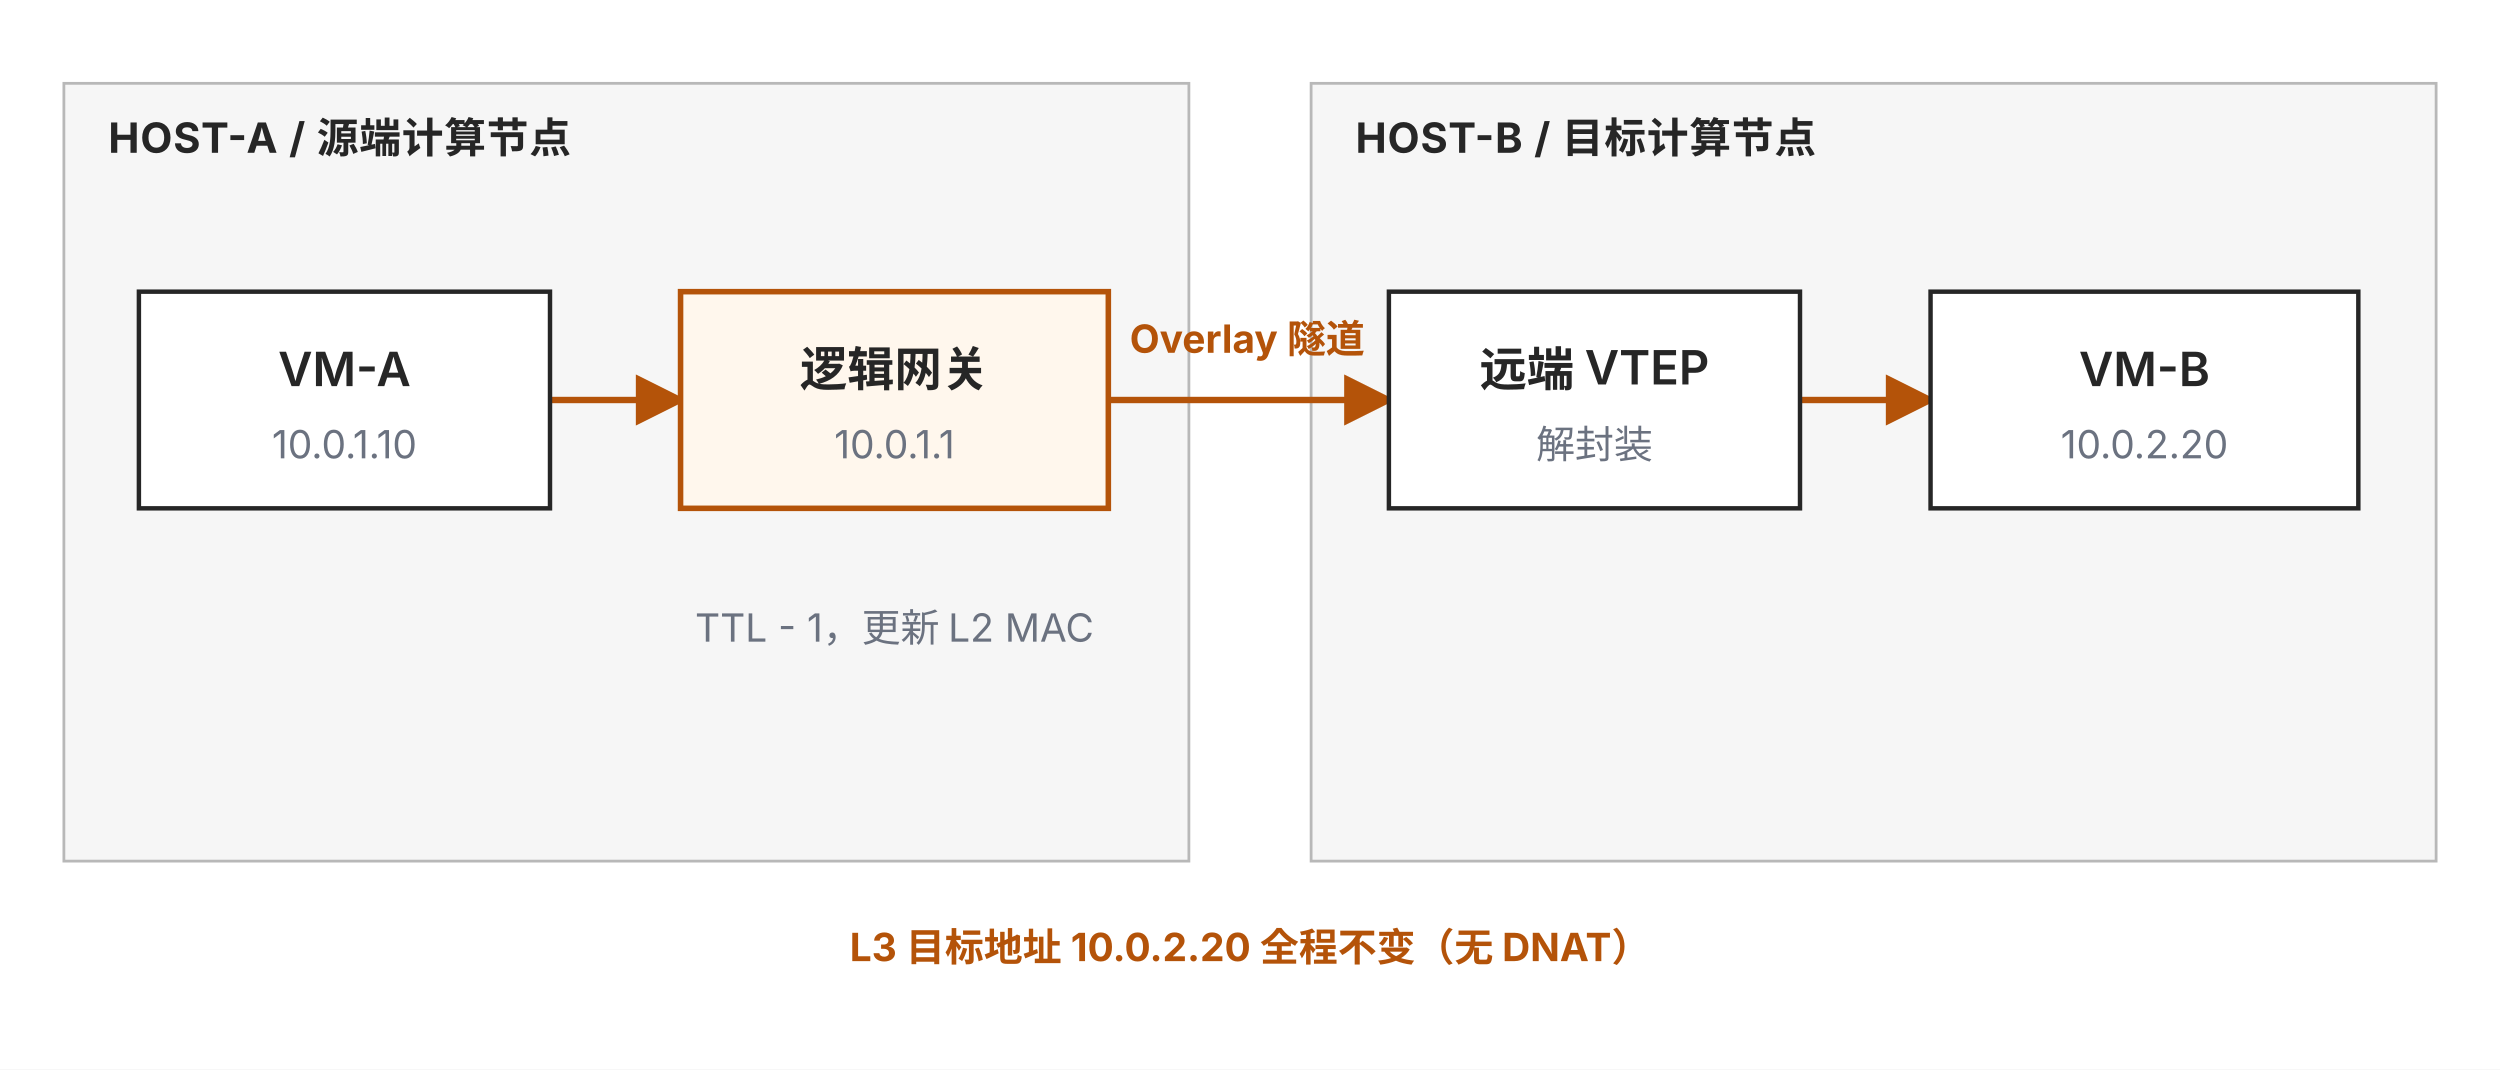
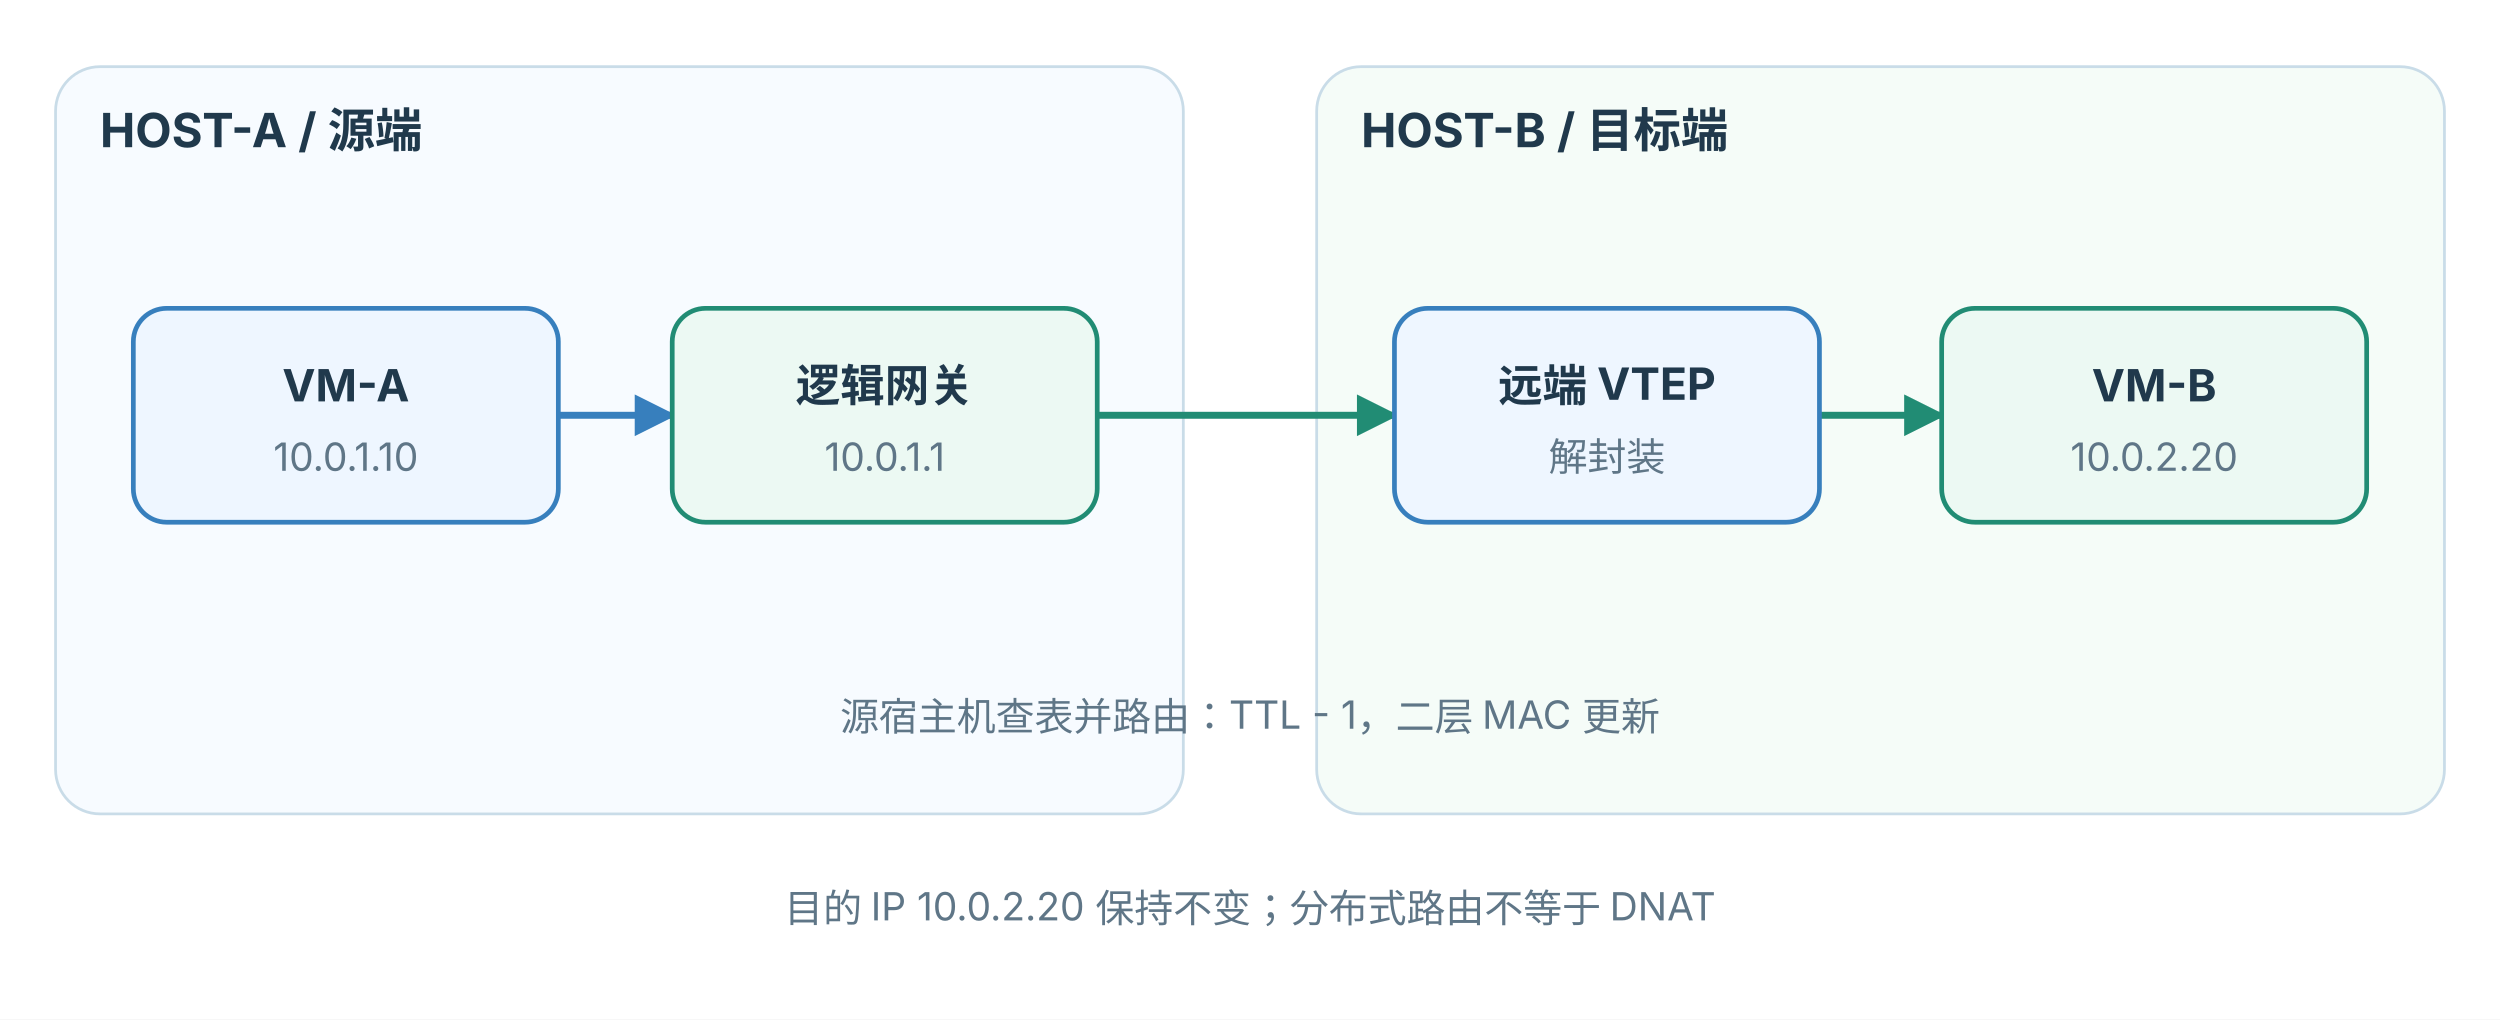
- <svg xmlns="http://www.w3.org/2000/svg" width="900" height="385" viewBox="0 0 900 385" role="img" aria-label="跨子网流量经分布式网关转发">
+ <svg xmlns="http://www.w3.org/2000/svg" width="900" height="367" viewBox="0 0 900 367" role="img" aria-label="distributed-routing">
  <defs>
-     <marker id="arrow-ink" markerWidth="8" markerHeight="8" refX="7" refY="4" orient="auto">
-       <path d="M0 0 L8 4 L0 8Z" fill="#262626" />
+     <marker id="ab" viewBox="0 0 10 10" refX="9" refY="5" markerWidth="6" markerHeight="6" orient="auto">
+       <path d="M0 0 L10 5 L0 10Z" fill="#377fbd" />
    </marker>
-     <marker id="arrow-accent" markerWidth="8" markerHeight="8" refX="7" refY="4" orient="auto">
-       <path d="M0 0 L8 4 L0 8Z" fill="#b45309" />
+     <marker id="ag" viewBox="0 0 10 10" refX="9" refY="5" markerWidth="6" markerHeight="6" orient="auto">
+       <path d="M0 0 L10 5 L0 10Z" fill="#218c74" />
+     </marker>
+     <marker id="am" viewBox="0 0 10 10" refX="9" refY="5" markerWidth="6" markerHeight="6" orient="auto">
+       <path d="M0 0 L10 5 L0 10Z" fill="#5f7687" />
    </marker>
  </defs>
-   <style>text{font-family:-apple-system,BlinkMacSystemFont,"Noto Sans SC","Microsoft YaHei",sans-serif}.title{font-size:17px;font-weight:600;fill:#262626}.sub{font-size:14px;fill:#6b7280}.section{font-size:15px;font-weight:700;fill:#262626;letter-spacing:.3px}.annotation{font-size:14px;fill:#6b7280}.annotation.important{fill:#b45309;font-weight:650}</style>
-   <rect x="0" y="0" width="900" height="385" fill="#fff" />
-   <rect x="23" y="30" width="405" height="280" fill="#f6f6f6" stroke="#b8b8b8" stroke-width="1" />
-   <text x="39" y="55" class="section">HOST-A / 源端计算节点</text>
-   <rect x="472" y="30" width="405" height="280" fill="#f6f6f6" stroke="#b8b8b8" stroke-width="1" />
-   <text x="488" y="55" class="section">HOST-B / 目标计算节点</text>
-   <path d="M198 144 L245 144" fill="none" stroke="#b45309" stroke-width="2.3" marker-end="url(#arrow-accent)" />
-   <path d="M399 144 L500 144" fill="none" stroke="#b45309" stroke-width="2.3" marker-end="url(#arrow-accent)" />
-   <path d="M648 144 L695 144" fill="none" stroke="#b45309" stroke-width="2.3" marker-end="url(#arrow-accent)" />
-   <rect x="50" y="105" width="148" height="78" fill="#fff" stroke="#262626" stroke-width="1.6" />
-   <text x="124" y="139" text-anchor="middle" class="title">VM-A</text>
-   <text x="124" y="165" text-anchor="middle" class="sub">10.0.1.10</text>
-   <rect x="245" y="105" width="154" height="78" fill="#fff7ed" stroke="#b45309" stroke-width="2" />
-   <text x="322" y="139" text-anchor="middle" class="title">逻辑网关</text>
-   <text x="322" y="165" text-anchor="middle" class="sub">10.0.1.1</text>
-   <rect x="500" y="105" width="148" height="78" fill="#fff" stroke="#262626" stroke-width="1.6" />
-   <text x="574" y="139" text-anchor="middle" class="title">远端 VTEP</text>
-   <text x="574" y="165" text-anchor="middle" class="sub">解封装</text>
-   <rect x="695" y="105" width="154" height="78" fill="#fff" stroke="#262626" stroke-width="1.6" />
-   <text x="772" y="139" text-anchor="middle" class="title">VM-B</text>
-   <text x="772" y="165" text-anchor="middle" class="sub">10.0.2.20</text>
-   <text x="449" y="127" class="annotation important" font-size="14" text-anchor="middle">Overlay 隧道</text>
-   <text x="322" y="231" class="annotation" font-size="14" text-anchor="middle">TTL - 1，更新 L2 MAC</text>
-   <text x="450" y="346" class="annotation important" font-size="14" text-anchor="middle">L3 目标地址 10.0.2.20 全程不变（无 DNAT）</text>
+   <style>text{font-family:-apple-system,BlinkMacSystemFont,"Noto Sans SC","Microsoft YaHei",sans-serif}.head{font-size:17px;font-weight:700;fill:#20394c}.label{font-size:16px;font-weight:650;fill:#20394c}.sub{font-size:14px;fill:#5f7687}.note{font-size:14px;fill:#5f7687}</style>
+   <rect width="900" height="367" fill="#fff" />
+   <rect x="20" y="24" width="406" height="269" rx="16" fill="#f7fbff" stroke="#c9dce8" />
+   <text class="head" x="36" y="53">HOST-A / 源端</text>
+   <rect x="474" y="24" width="406" height="269" rx="16" fill="#f5fcf8" stroke="#c9dce8" />
+   <text class="head" x="490" y="53">HOST-B / 目标端</text>
+   <path d="M201 149.5 L242 149.5" fill="none" stroke="#377fbd" stroke-width="2.5" marker-end="url(#ab)" />
+   <path d="M395 149.5 L502 149.5" fill="none" stroke="#218c74" stroke-width="2.5" marker-end="url(#ag)" />
+   <path d="M655 149.5 L699 149.5" fill="none" stroke="#218c74" stroke-width="2.5" marker-end="url(#ag)" />
+   <rect x="48" y="111" width="153" height="77" rx="12" stroke="#377fbd" stroke-width="1.7" fill="#eef6ff" />
+   <text x="124.5" y="144.5" class="label" text-anchor="middle">VM-A</text>
+   <text x="124.5" y="169.5" class="sub" text-anchor="middle">10.0.1.10</text>
+   <rect x="242" y="111" width="153" height="77" rx="12" stroke="#218c74" stroke-width="1.7" fill="#ecf9f3" />
+   <text x="318.5" y="144.5" class="label" text-anchor="middle">逻辑网关</text>
+   <text x="318.5" y="169.5" class="sub" text-anchor="middle">10.0.1.1</text>
+   <rect x="502" y="111" width="153" height="77" rx="12" stroke="#377fbd" stroke-width="1.7" fill="#eef6ff" />
+   <text x="578.5" y="144.5" class="label" text-anchor="middle">远端 VTEP</text>
+   <text x="578.5" y="169.5" class="sub" text-anchor="middle">解封装</text>
+   <rect x="699" y="111" width="153" height="77" rx="12" stroke="#218c74" stroke-width="1.7" fill="#ecf9f3" />
+   <text x="775.5" y="144.5" class="label" text-anchor="middle">VM-B</text>
+   <text x="775.5" y="169.5" class="sub" text-anchor="middle">10.0.2.20</text>
+   <text x="450" y="263" class="note" text-anchor="middle">源宿主机查表并路由：TTL - 1，二层 MAC 更新</text>
+   <text x="450" y="332" class="note" text-anchor="middle">目的 IP 10.0.2.20 保持不变；分布式路由不等于 DNAT</text>
</svg>
